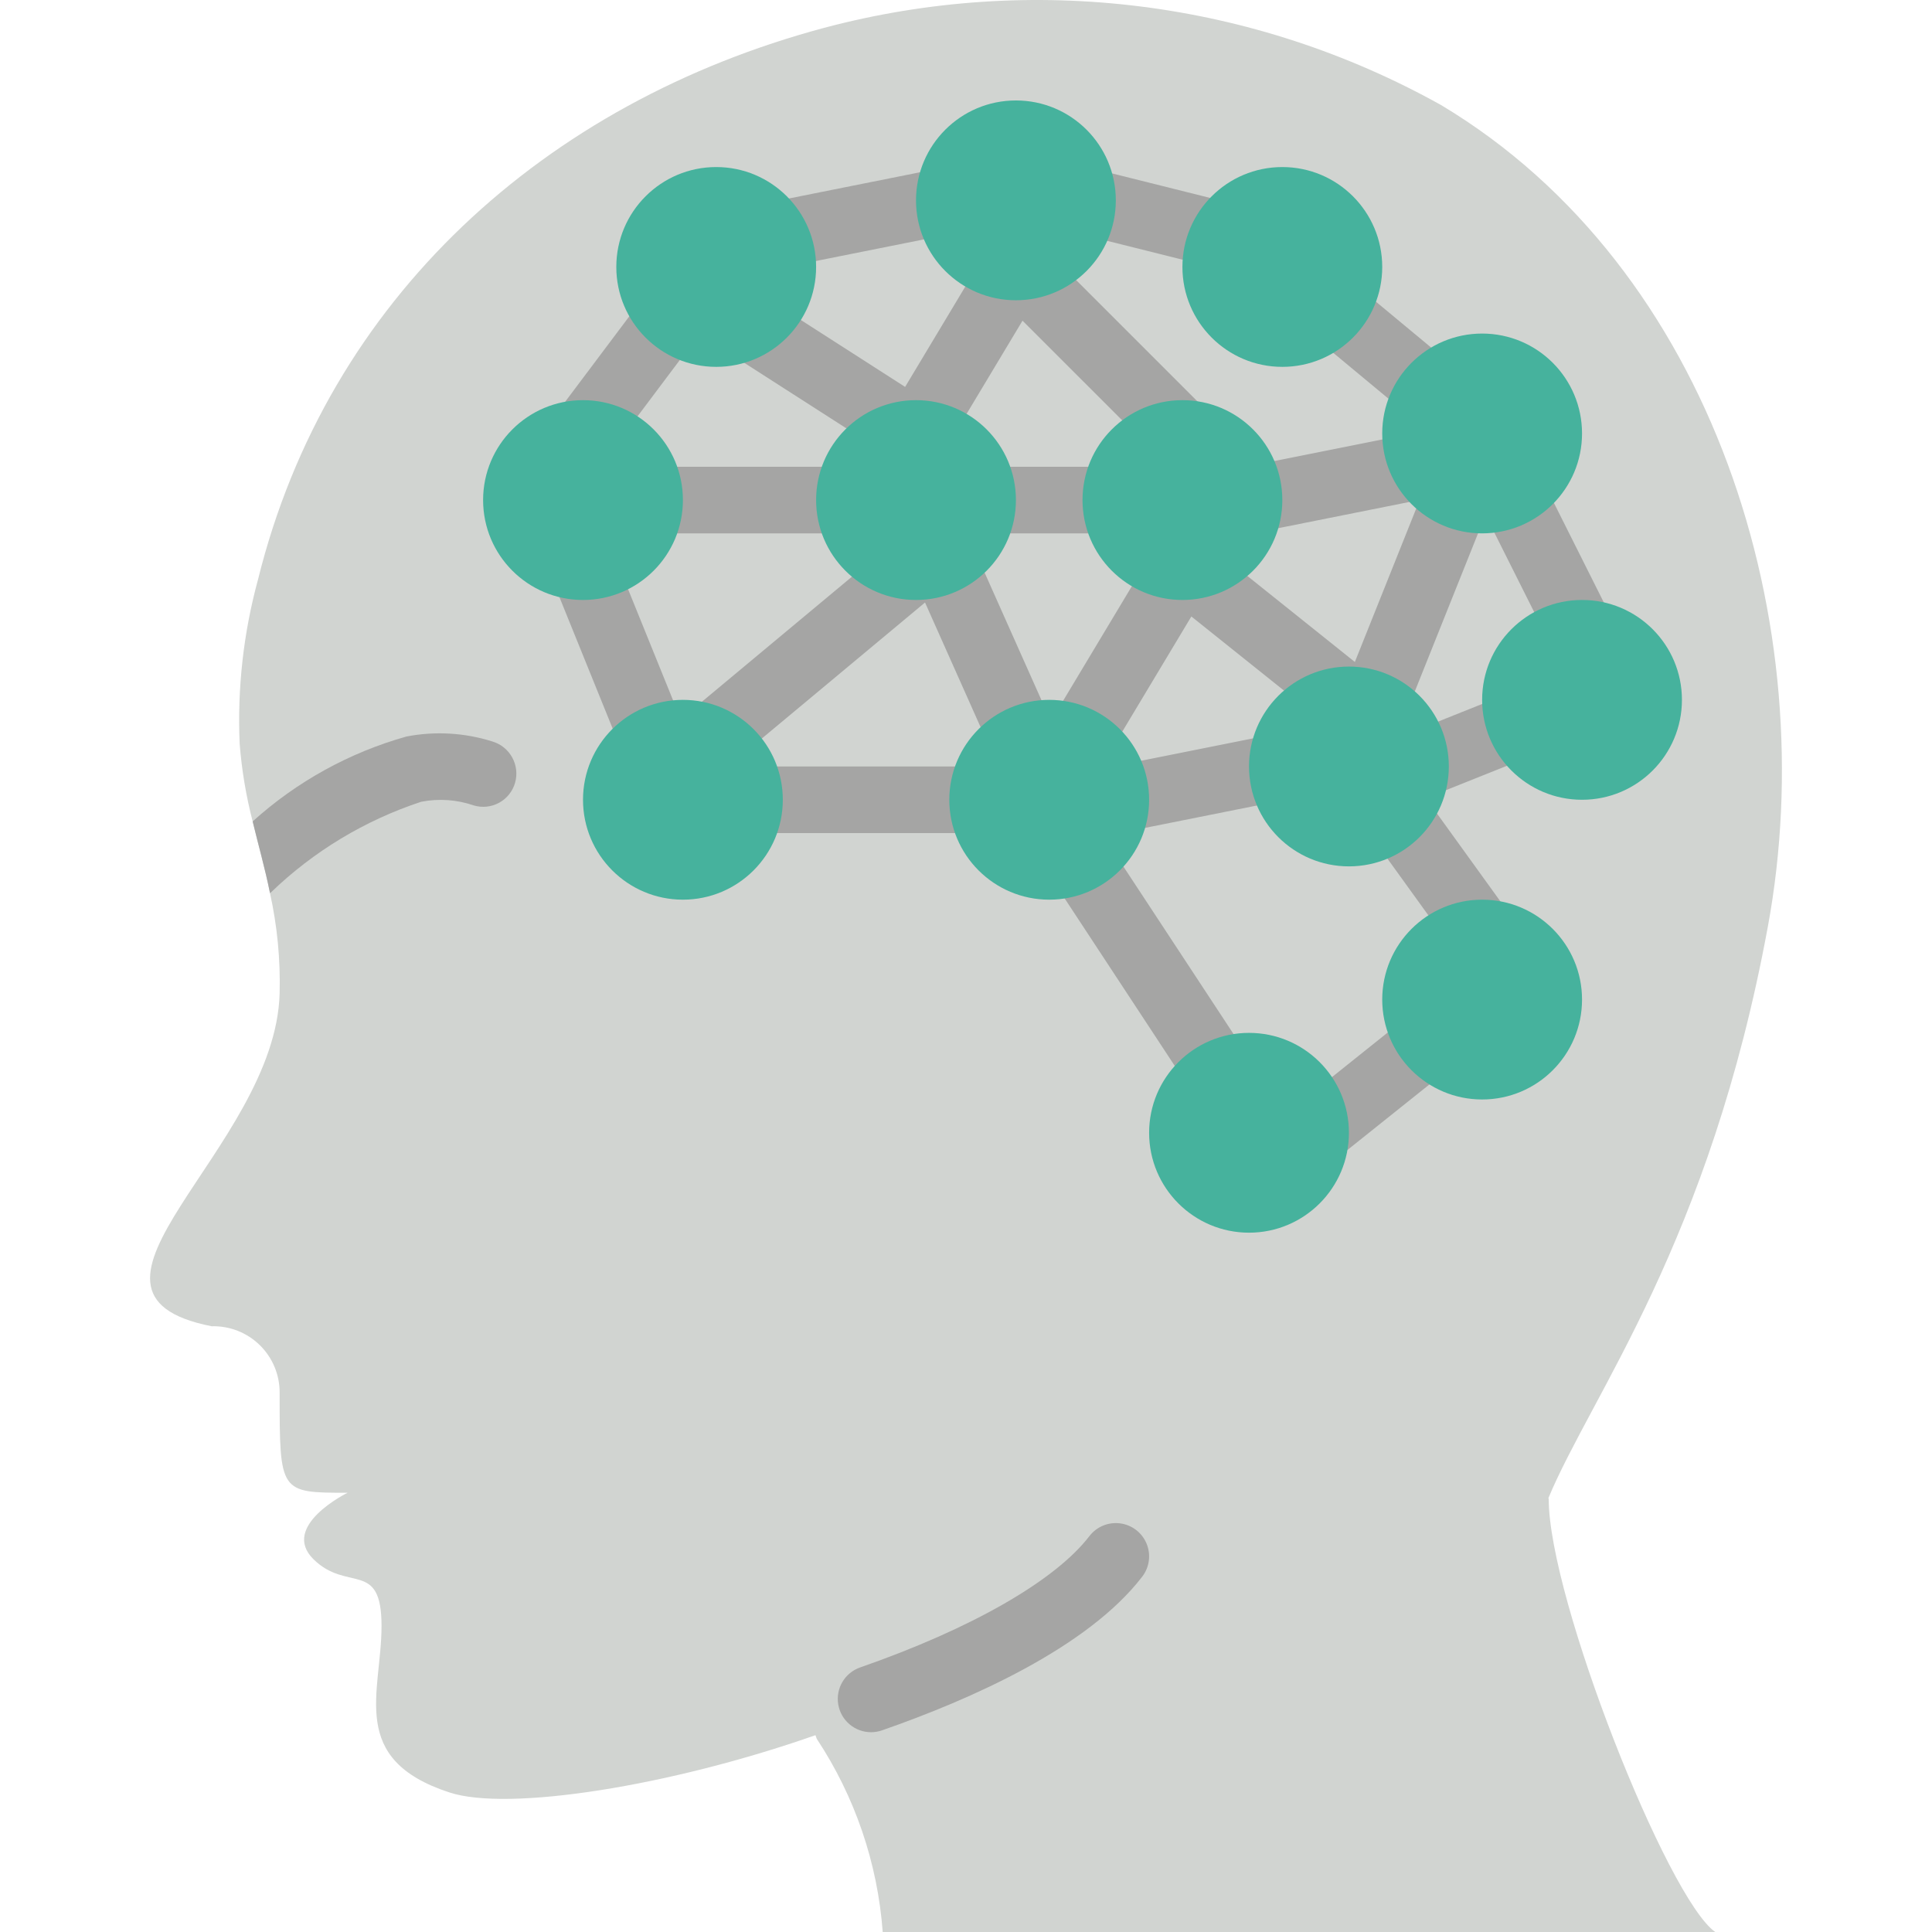
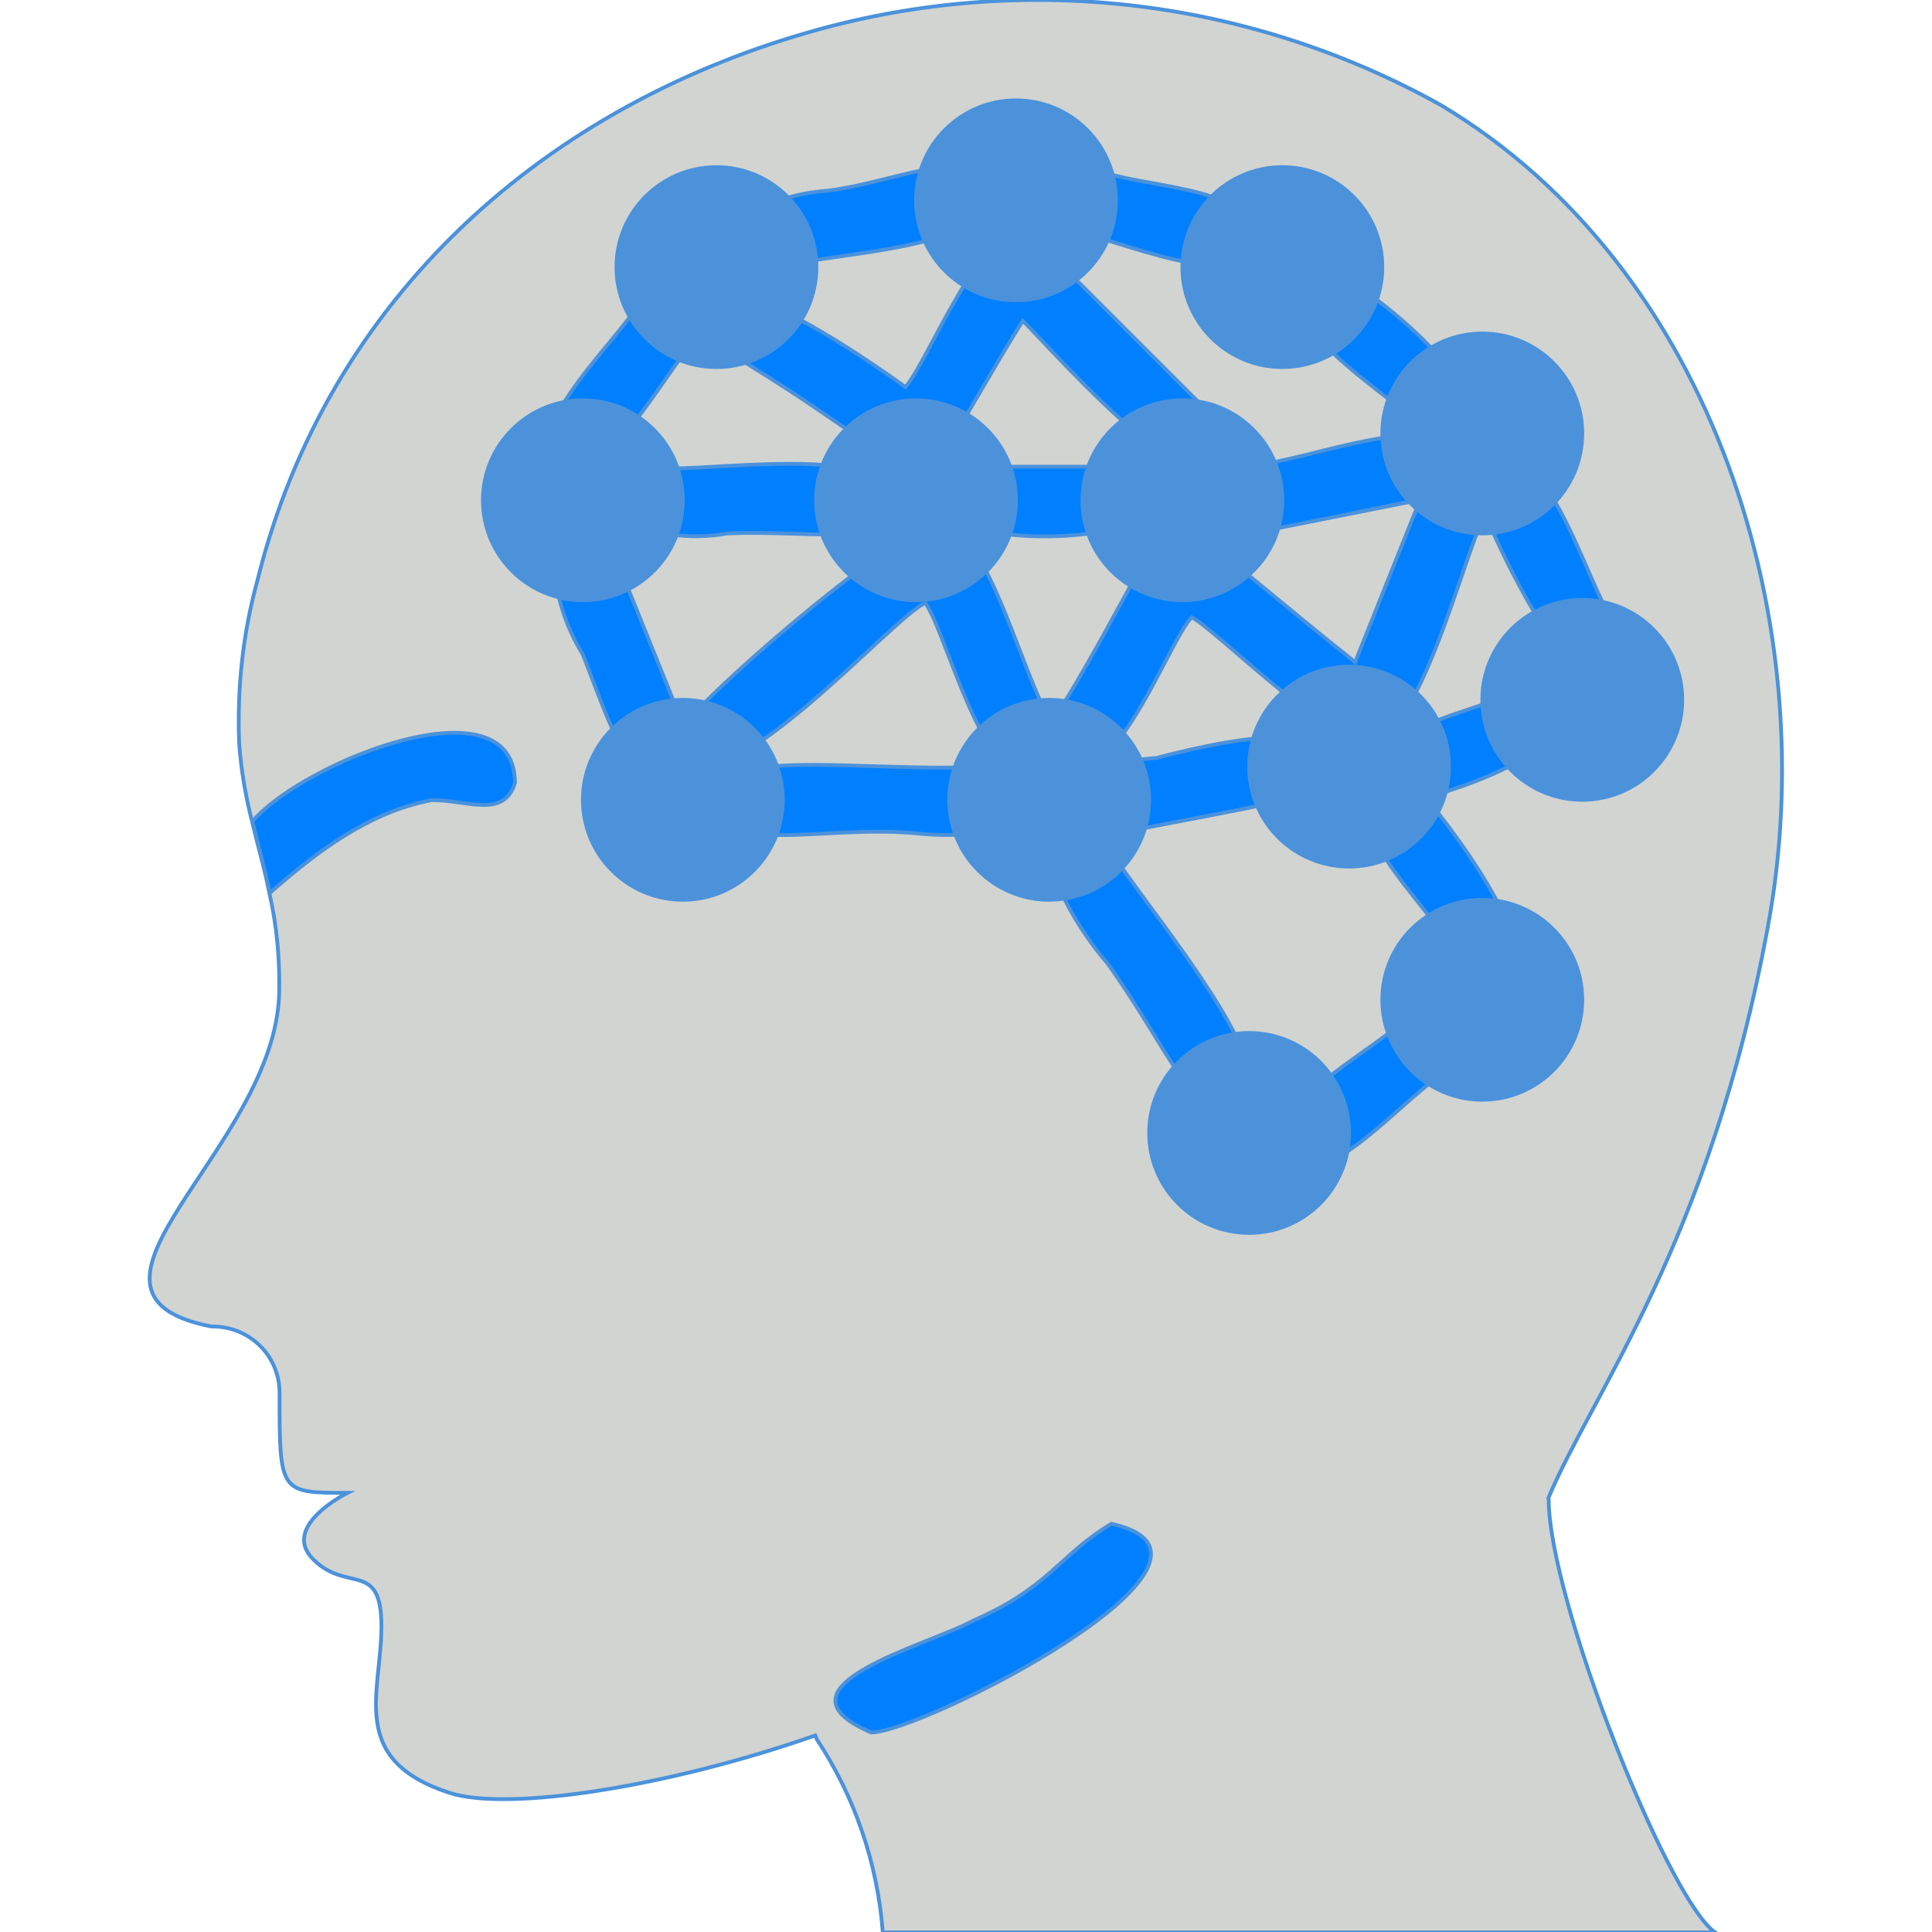
- <svg xmlns="http://www.w3.org/2000/svg" version="1.1" id="Capa_1" x="0px" y="0px" viewBox="0 0 512.146 512.146" style="enable-background:new 0 0 512.146 512.146;" xml:space="preserve">
-   <g transform="translate(-1 -1)">
-     <path style="fill:#D1D4D1;" d="M469.633,246.641c-15.448,83.862-46.698,123.939-58.175,151.481l0.088,0.265   c0,26.483,31.515,105.931,44.138,114.759h-220.69c-1.351-18.281-7.369-35.909-17.479-51.2l-0.353-0.971   c-38.488,13.506-81.39,20.303-97.015,15.183c-27.013-8.828-18.008-26.483-18.008-44.138s-9.004-8.828-18.008-17.655   c-9.004-8.828,9.004-17.655,9.004-17.655c-18.008,0-18.008,0-18.008-26.483c0.035-4.755-1.862-9.32-5.258-12.649   c-3.395-3.329-7.997-5.136-12.751-5.006c-44.932-8.828,16.949-46.875,18.008-88.276c0.229-8.928-0.631-17.851-2.561-26.571   c-1.324-6.621-3.09-12.712-4.589-18.979c-1.748-6.742-2.9-13.625-3.444-20.568c-0.643-14.671,0.994-29.352,4.855-43.52   C87.84,80.065,145.571,28.158,219.458,8.385c55.117-14.661,113.775-7.317,163.576,20.48   C455.42,72.208,484.374,166.752,469.633,246.641z" />
-     <g>
-       <path style="fill:#A5A5A4;" d="M231.909,460.185c-4.307-0.002-7.984-3.111-8.702-7.357c-0.719-4.246,1.731-8.392,5.797-9.811    c29.534-10.284,51.681-22.974,60.784-34.819c1.92-2.501,5.029-3.787,8.155-3.375c3.126,0.413,5.794,2.462,7,5.375    c1.206,2.913,0.766,6.249-1.155,8.75c-14.491,18.866-45.509,32.569-68.974,40.741    C233.881,460.017,232.898,460.184,231.909,460.185z" />
-       <path style="fill:#A5A5A4;" d="M137.539,208.506c-0.643,2.256-2.163,4.16-4.219,5.288c-2.057,1.128-4.479,1.385-6.727,0.715    c-4.482-1.548-9.294-1.883-13.948-0.971c-14.906,4.912-28.514,13.119-39.812,24.011c-0.088,0.088-0.177,0.177-0.265,0.177    c-1.324-6.621-3.09-12.712-4.589-18.979c11.674-10.552,25.633-18.257,40.783-22.51c7.584-1.464,15.413-1.008,22.776,1.324    C136.196,198.95,138.872,203.83,137.539,208.506z" />
-       <path style="fill:#A5A5A4;" d="M374.616,270.112l-30.371,24.276c-2.485,1.961-3.729,5.103-3.26,8.234    c0.468,3.131,2.577,5.771,5.527,6.919c2.95,1.149,6.289,0.63,8.751-1.36l30.371-24.276c2.485-1.961,3.729-5.103,3.26-8.234    c-0.468-3.131-2.577-5.771-5.527-6.919C380.417,267.603,377.078,268.122,374.616,270.112z" />
-       <path style="fill:#A5A5A4;" d="M428.262,164.913l-18.629-37.164c-2.188-4.353-7.487-6.113-11.845-3.935    c-1.43,0.764-2.615,1.919-3.416,3.329c-2.026-3.149-5.954-4.489-9.483-3.234c0.018-0.303,0.019-0.606,0.002-0.909    c-0.454-2.298-1.805-4.321-3.755-5.62c-1.95-1.299-4.337-1.768-6.633-1.302l-44.138,8.828c-4.447,0.892-7.494,5.008-7.049,9.522    c0.445,4.514,4.238,7.955,8.774,7.961c0.585-0.001,1.168-0.058,1.741-0.172l43.507-8.702l-17.184,42.964l-40.193-32.155    c-1.989-1.592-4.569-2.248-7.077-1.797s-4.699,1.962-6.01,4.146l-26.483,44.138c-0.279,0.572-0.493,1.173-0.637,1.793    L259.03,146.12c-0.952-2.139-2.716-3.811-4.902-4.649c-2.186-0.838-4.616-0.772-6.753,0.184c-0.563,0.31-1.089,0.684-1.567,1.113    c-2.667-0.691-5.503-0.072-7.64,1.667l-52.966,44.138c-1.546,1.33-2.574,3.162-2.903,5.175L163.728,147.9    c-1.831-4.518-6.978-6.697-11.496-4.866c-4.518,1.831-6.697,6.978-4.866,11.496l18.629,45.992c0.875,2.172,2.578,3.907,4.735,4.82    s4.588,0.93,6.757,0.046c2.841-1.186,4.843-3.787,5.261-6.837c0.306,0.884,0.753,1.713,1.325,2.453    c3.124,3.746,8.692,4.252,12.44,1.129l49.699-41.416l17.714,39.731c0.949,2.141,2.713,3.816,4.9,4.654    c2.187,0.838,4.618,0.77,6.755-0.189c2.293-1.039,4.023-3.02,4.743-5.432c0.697,1.408,1.766,2.598,3.093,3.44    c4.18,2.509,9.603,1.154,12.112-3.026l21.284-35.478l36.25,28.999c2.053,1.615,4.724,2.219,7.273,1.645    c0.464,0.381,0.968,0.711,1.503,0.984c2.174,0.872,4.606,0.843,6.759-0.08c2.153-0.923,3.85-2.666,4.716-4.842l21.455-53.642    l17.718,35.344c1.408,2.828,4.22,4.688,7.374,4.876c3.154,0.188,6.167-1.323,7.902-3.964    C429.497,171.099,429.688,167.733,428.262,164.913L428.262,164.913z" />
-       <path style="fill:#A5A5A4;" d="M294.366,223.961c-2.678-4.076-8.153-5.208-12.228-2.53s-5.208,8.153-2.53,12.229l37.259,56.672    c2.678,4.076,8.153,5.208,12.229,2.53c4.075-2.678,5.208-8.153,2.53-12.228L294.366,223.961z" />
-       <path style="fill:#A5A5A4;" d="M400.771,184.862l-27.81,11.121c-4.527,1.81-6.731,6.946-4.922,11.474    c0.145,0.28,0.305,0.552,0.481,0.814c-0.945,0.247-1.842,0.653-2.653,1.199c-1.899,1.369-3.176,3.438-3.55,5.749    c-0.373,2.311,0.187,4.676,1.558,6.574l22.862,31.69c1.845,2.556,4.913,3.934,8.05,3.615c3.136-0.32,5.864-2.288,7.155-5.164    c1.291-2.876,0.95-6.222-0.894-8.778l-22.121-30.662c0.194-0.063,0.394-0.037,0.586-0.114l27.81-11.121    c4.524-1.812,6.724-6.946,4.916-11.471C410.43,185.262,405.298,183.058,400.771,184.862L400.771,184.862z" />
-       <path style="fill:#A5A5A4;" d="M285.823,62.676l35.31,8.828c4.717,1.147,9.475-1.73,10.651-6.44    c1.176-4.71-1.672-9.485-6.375-10.69l-35.31-8.828c-4.717-1.147-9.475,1.73-10.651,6.44    C278.272,56.697,281.12,61.472,285.823,62.676z" />
-       <path style="fill:#A5A5A4;" d="M208.503,71.767c0.585-0.001,1.168-0.058,1.741-0.172l44.138-8.828    c3.1-0.611,5.637-2.833,6.652-5.825s0.353-6.299-1.736-8.67c-2.089-2.371-5.285-3.445-8.382-2.815l-44.138,8.828    c-4.447,0.892-7.494,5.008-7.049,9.522C200.176,68.319,203.968,71.761,208.503,71.767z" />
-       <path style="fill:#A5A5A4;" d="M155.538,124.732c2.78,0.005,5.4-1.302,7.069-3.526l23.397-31.16    c1.906-2.522,2.318-5.87,1.081-8.779c-1.237-2.909-3.935-4.935-7.073-5.311c-3.138-0.377-6.239,0.953-8.129,3.487l-23.396,31.159    c-2.008,2.673-2.333,6.252-0.84,9.244C149.139,122.838,152.194,124.73,155.538,124.732z" />
-       <path style="fill:#A5A5A4;" d="M261.478,204.181h-61.793c-4.875,0-8.828,3.952-8.828,8.828s3.952,8.828,8.828,8.828h61.793    c4.875,0,8.828-3.952,8.828-8.828S266.353,204.181,261.478,204.181z" />
-       <path style="fill:#A5A5A4;" d="M374.745,111.4c2.427,2.014,5.744,2.581,8.702,1.486c2.958-1.095,5.107-3.684,5.638-6.793    c0.531-3.109-0.637-6.265-3.064-8.279l-25.948-21.543c-2.427-2.014-5.744-2.581-8.702-1.486c-2.958,1.095-5.107,3.684-5.638,6.793    c-0.531,3.109,0.637,6.265,3.064,8.279L374.745,111.4z" />
-       <path style="fill:#A5A5A4;" d="M173.202,124.732c-4.875,0-8.828,3.952-8.828,8.828c0,4.875,3.952,8.828,8.828,8.828h52.966    c4.875,0,8.828-3.952,8.828-8.828c0-4.875-3.952-8.828-8.828-8.828H173.202z" />
-       <path style="fill:#A5A5A4;" d="M261.478,124.732c-4.875,0-8.828,3.952-8.828,8.828c0,4.875,3.952,8.828,8.828,8.828h35.31    c4.875,0,8.828-3.952,8.828-8.828c0-4.875-3.952-8.828-8.828-8.828H261.478z" />
-       <path style="fill:#A5A5A4;" d="M298.521,221.663l44.138-8.828c4.767-0.969,7.852-5.613,6.897-10.383    c-0.955-4.77-5.589-7.868-10.362-6.928l-44.138,8.828c-4.447,0.892-7.494,5.008-7.049,9.521c0.445,4.513,4.238,7.955,8.773,7.961    C297.364,221.835,297.947,221.777,298.521,221.663z" />
-       <path style="fill:#A5A5A4;" d="M194.478,94.732l44.578,28.604l0.144,0.066l0.079,0.072c0.446,0.239,0.912,0.438,1.392,0.595    c0.261,0.1,0.504,0.254,0.769,0.329c0.772,0.22,1.57,0.332,2.373,0.335c0.737-0.001,1.471-0.095,2.184-0.277    c0.238-0.061,0.456-0.185,0.689-0.265c0.467-0.142,0.921-0.323,1.358-0.54c0.259-0.164,0.508-0.341,0.749-0.531    c0.371-0.232,0.724-0.492,1.056-0.777c0.226-0.241,0.439-0.494,0.637-0.758c0.277-0.286,0.533-0.59,0.767-0.912l0.039-0.1    l0.099-0.124l20.664-34.444l36.147,36.142c2.223,2.264,5.49,3.16,8.556,2.348c3.067-0.812,5.462-3.207,6.274-6.274    c0.812-3.067-0.085-6.333-2.348-8.556l-44.138-44.138c-1.921-1.923-4.622-2.853-7.32-2.522c-2.698,0.332-5.093,1.889-6.491,4.22    l-21.802,36.337L204.012,79.87c-4.104-2.622-9.555-1.426-12.185,2.673S190.384,92.096,194.478,94.732L194.478,94.732z" />
-     </g>
-     <g>
-       <circle style="fill:#46B29D;" cx="270.305" cy="54.112" r="26.483" />
-       <circle style="fill:#46B29D;" cx="243.823" cy="133.56" r="26.483" />
-       <circle style="fill:#46B29D;" cx="314.443" cy="133.56" r="26.483" />
-       <circle style="fill:#46B29D;" cx="358.581" cy="204.181" r="26.483" />
-       <circle style="fill:#46B29D;" cx="190.857" cy="71.767" r="26.483" />
-       <circle style="fill:#46B29D;" cx="155.547" cy="133.56" r="26.483" />
-       <circle style="fill:#46B29D;" cx="182.03" cy="213.008" r="26.483" />
-       <circle style="fill:#46B29D;" cx="279.133" cy="213.008" r="26.483" />
-       <circle style="fill:#46B29D;" cx="420.374" cy="186.525" r="26.483" />
-       <circle style="fill:#46B29D;" cx="393.892" cy="115.905" r="26.483" />
-       <circle style="fill:#46B29D;" cx="340.926" cy="71.767" r="26.483" />
-       <circle style="fill:#46B29D;" cx="332.099" cy="301.284" r="26.483" />
-       <circle style="fill:#46B29D;" cx="393.892" cy="265.974" r="26.483" />
-     </g>
+ <svg xmlns="http://www.w3.org/2000/svg" version="1.1" id="Capa_1" x="0px" y="0px" viewBox="0 0 512.1 512.1" style="enable-background:new 0 0 512.1 512.1;" xml:space="preserve">
+   <style type="text/css">
+ 	.st0{fill:#D1D4D1;stroke:#4B92DB;stroke-miterlimit:10;}
+ 	.st1{fill:#007FFF;stroke:#4B92DB;stroke-miterlimit:10;}
+ 	.st2{fill:#4B92DB;stroke:#4B92DB;stroke-miterlimit:10;}
+ </style>
+   <path class="st0" d="M468.6,245.6c-15.4,83.9-46.7,123.9-58.2,151.5l0.1,0.3c0,26.5,31.5,105.9,44.1,114.8H234  c-1.4-18.3-7.4-35.9-17.5-51.2l-0.4-1c-38.5,13.5-81.4,20.3-97,15.2c-27-8.8-18-26.5-18-44.1s-9-8.8-18-17.7c-9-8.8,9-17.7,9-17.7  c-18,0-18,0-18-26.5c0-4.8-1.9-9.3-5.3-12.6c-3.4-3.3-8-5.1-12.8-5c-44.9-8.8,16.9-46.9,18-88.3c0.2-8.9-0.6-17.9-2.6-26.6  c-1.3-6.6-3.1-12.7-4.6-19c-1.7-6.7-2.9-13.6-3.4-20.6c-0.6-14.7,1-29.4,4.9-43.5C86.8,79.1,144.6,27.2,218.5,7.4  C273.6-7.3,332.2,0.1,382,27.9C454.4,71.2,483.4,165.8,468.6,245.6z" />
+   <g>
+     <path class="st1" d="M230.9,459.2c-28.6-12.2,15.6-23.2,27.2-29.7c20.2-8.8,22.7-17.4,36.5-25.6C335.6,412.9,244,459.4,230.9,459.2   z" />
+     <path class="st1" d="M136.5,207.5c-2.9,9.7-13.1,4.4-22.1,4.6c-16.6,3.1-30.5,13.7-42.9,24.6c-1.3-6.6-3.1-12.7-4.6-19   C80.9,201.6,136.4,179.8,136.5,207.5z" />
+     <path class="st1" d="M373.6,269.1c-8.1,9.1-44.9,26.7-30.1,38.3c7.9,8.7,29.3-17.2,40.1-23.6C391.5,280.2,388.1,261.7,373.6,269.1z   " />
+     <path class="st1" d="M427.3,163.9c-6.2-7.4-19.7-56.9-33.9-37.8c-2-3.1-6-4.5-9.5-3.2c-0.2-16.3-36.4-0.8-52.6,0.6   c-9.6-0.4-14.3,17.9,1.6,17.7c0-0.1,43.2-8.6,43.5-8.7l-17.2,43c-61.1-48.4-41.4-46-80.4,16.1c-9.1-14.2-19.1-62-33.9-49.8   c-5.8-3.4-63,46.4-63.5,51c-0.1,0-18.4-45.6-18.6-45.8c-18.7-17-19.6,8.3-8.3,26.5c8.4,21.5,15.1,44.6,27.3,24.2   c6.5,21.4,56.5-36,63.5-37.8c6.1,8.1,19,63.8,34.1,38.8c13.1,19.7,30.2-29,36.5-35.1c6.9,3.8,35.9,33.1,43.5,30.6   c14.6,13.6,29.8-52.9,34.4-57.6C397.6,146,423.8,202.8,427.3,163.9L427.3,163.9z" />
+     <path class="st1" d="M293.4,223c-24.9-13.1-15.2,14.6,0.2,32.4c16.5,23.1,22,40.7,32.4,37.5C348.6,289.7,293.4,228.9,293.4,223z" />
+     <path class="st1" d="M399.8,183.9c-7.4,4.7-39.6,9.4-32.3,23.4c-18.3,5.9,12,33.7,18,44.9c35.9,16-0.7-33-7.6-40.7   C431.6,195.7,407.9,181.2,399.8,183.9L399.8,183.9z" />
+     <path class="st1" d="M284.8,61.7c10.2,0.6,46.3,18.6,46.2,0C331,49.1,302.7,50,290,44.8C281.2,41.1,271.6,56,284.8,61.7z" />
+     <path class="st1" d="M207.5,70.8c10-3.9,61.5-4.5,52.1-21.6c-3.9-10.4-22.2-1-39.8,1.3C191.3,52.6,196.3,69,207.5,70.8z" />
+     <path class="st1" d="M154.5,123.7c7.2,1.5,24.9-29.1,30.4-34.6c7-10.4-7.7-19.3-14.3-10.4C163.2,91.8,131.1,119.1,154.5,123.7z" />
+     <path class="st1" d="M260.5,203.2c-29.7,1.7-72.9-5.8-70.6,8.8c1.3,15.3,27,6.7,52,8.8C280.7,224.9,270,203.5,260.5,203.2z" />
+     <path class="st1" d="M373.7,110.4c37.1,6.1-7.8-33.3-18.8-37C324.4,76.9,368,104.6,373.7,110.4z" />
+     <path class="st1" d="M172.2,123.7c-22.9,11,0.5,21.3,20.6,17.7c24.5-1.1,42.3,4.9,41-10.8C232.9,116.9,179.1,126.3,172.2,123.7z" />
+     <path class="st1" d="M260.5,123.7c-43,26.3,80.5,22.9,34.9,0C291.4,123.7,260.7,123.7,260.5,123.7z" />
+     <path class="st1" d="M297.5,220.7c2.2-0.7,44.1-8.2,46.4-9.6c18-21.8-14.1-16.3-37.4-10.2C278.6,202.7,285.1,221.6,297.5,220.7z" />
+     <path class="st1" d="M193.5,93.7c62,36.9,43.7,45.9,77.6-8.7c7.3,7.1,58.4,65.7,48.6,23.6c-1.5-1.5-39.4-39.4-43.7-43.7   c-12.5-15.2-29,29.7-36,37.7C231.9,96.7,176.1,57.3,193.5,93.7L193.5,93.7z" />
  </g>
  <g>
- </g>
-   <g>
- </g>
-   <g>
- </g>
-   <g>
- </g>
-   <g>
- </g>
-   <g>
- </g>
-   <g>
- </g>
-   <g>
- </g>
-   <g>
- </g>
-   <g>
- </g>
-   <g>
- </g>
-   <g>
- </g>
-   <g>
- </g>
-   <g>
- </g>
-   <g>
- </g>
+     <circle class="st2" cx="269.3" cy="53.1" r="26.5" />
+     <circle class="st2" cx="242.8" cy="132.6" r="26.5" />
+     <circle class="st2" cx="313.4" cy="132.6" r="26.5" />
+     <circle class="st2" cx="357.6" cy="203.2" r="26.5" />
+     <circle class="st2" cx="189.9" cy="70.8" r="26.5" />
+     <circle class="st2" cx="154.5" cy="132.6" r="26.5" />
+     <circle class="st2" cx="181" cy="212" r="26.5" />
+     <circle class="st2" cx="278.1" cy="212" r="26.5" />
+     <circle class="st2" cx="419.4" cy="185.5" r="26.5" />
+     <circle class="st2" cx="392.9" cy="114.9" r="26.5" />
+     <circle class="st2" cx="339.9" cy="70.8" r="26.5" />
+     <circle class="st2" cx="331.1" cy="300.3" r="26.5" />
+     <circle class="st2" cx="392.9" cy="265" r="26.5" />
+   </g>
</svg>
